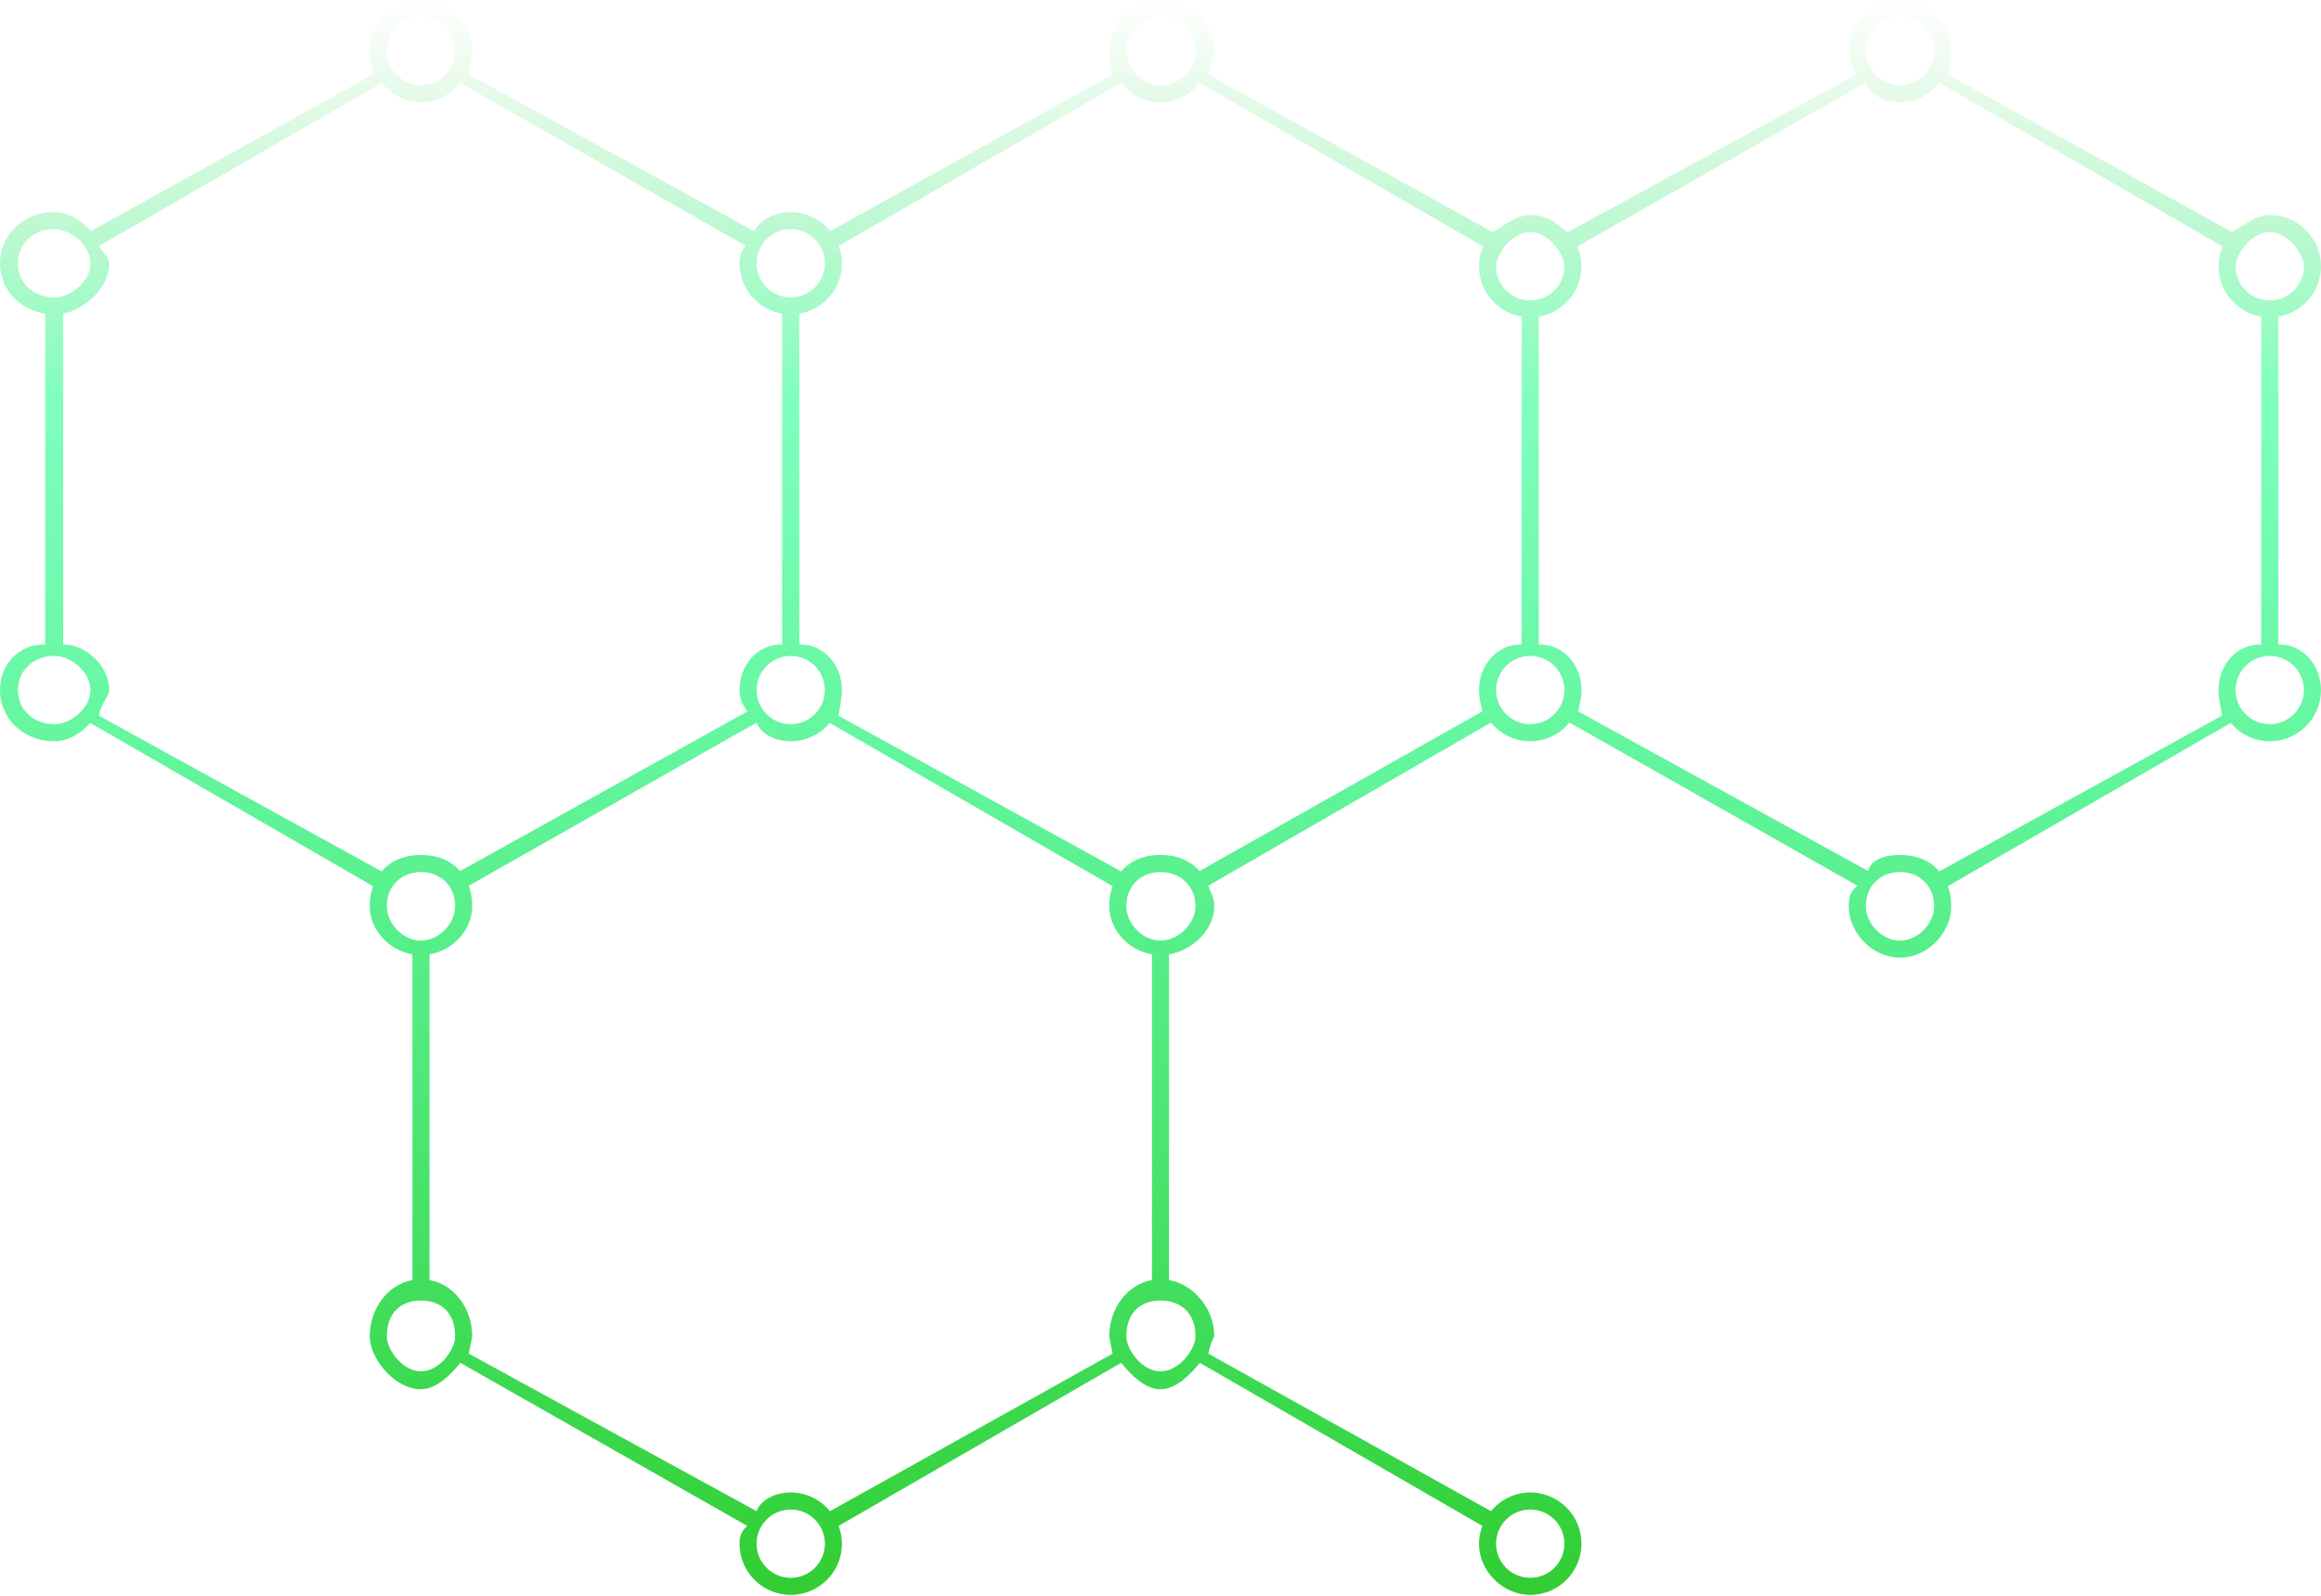
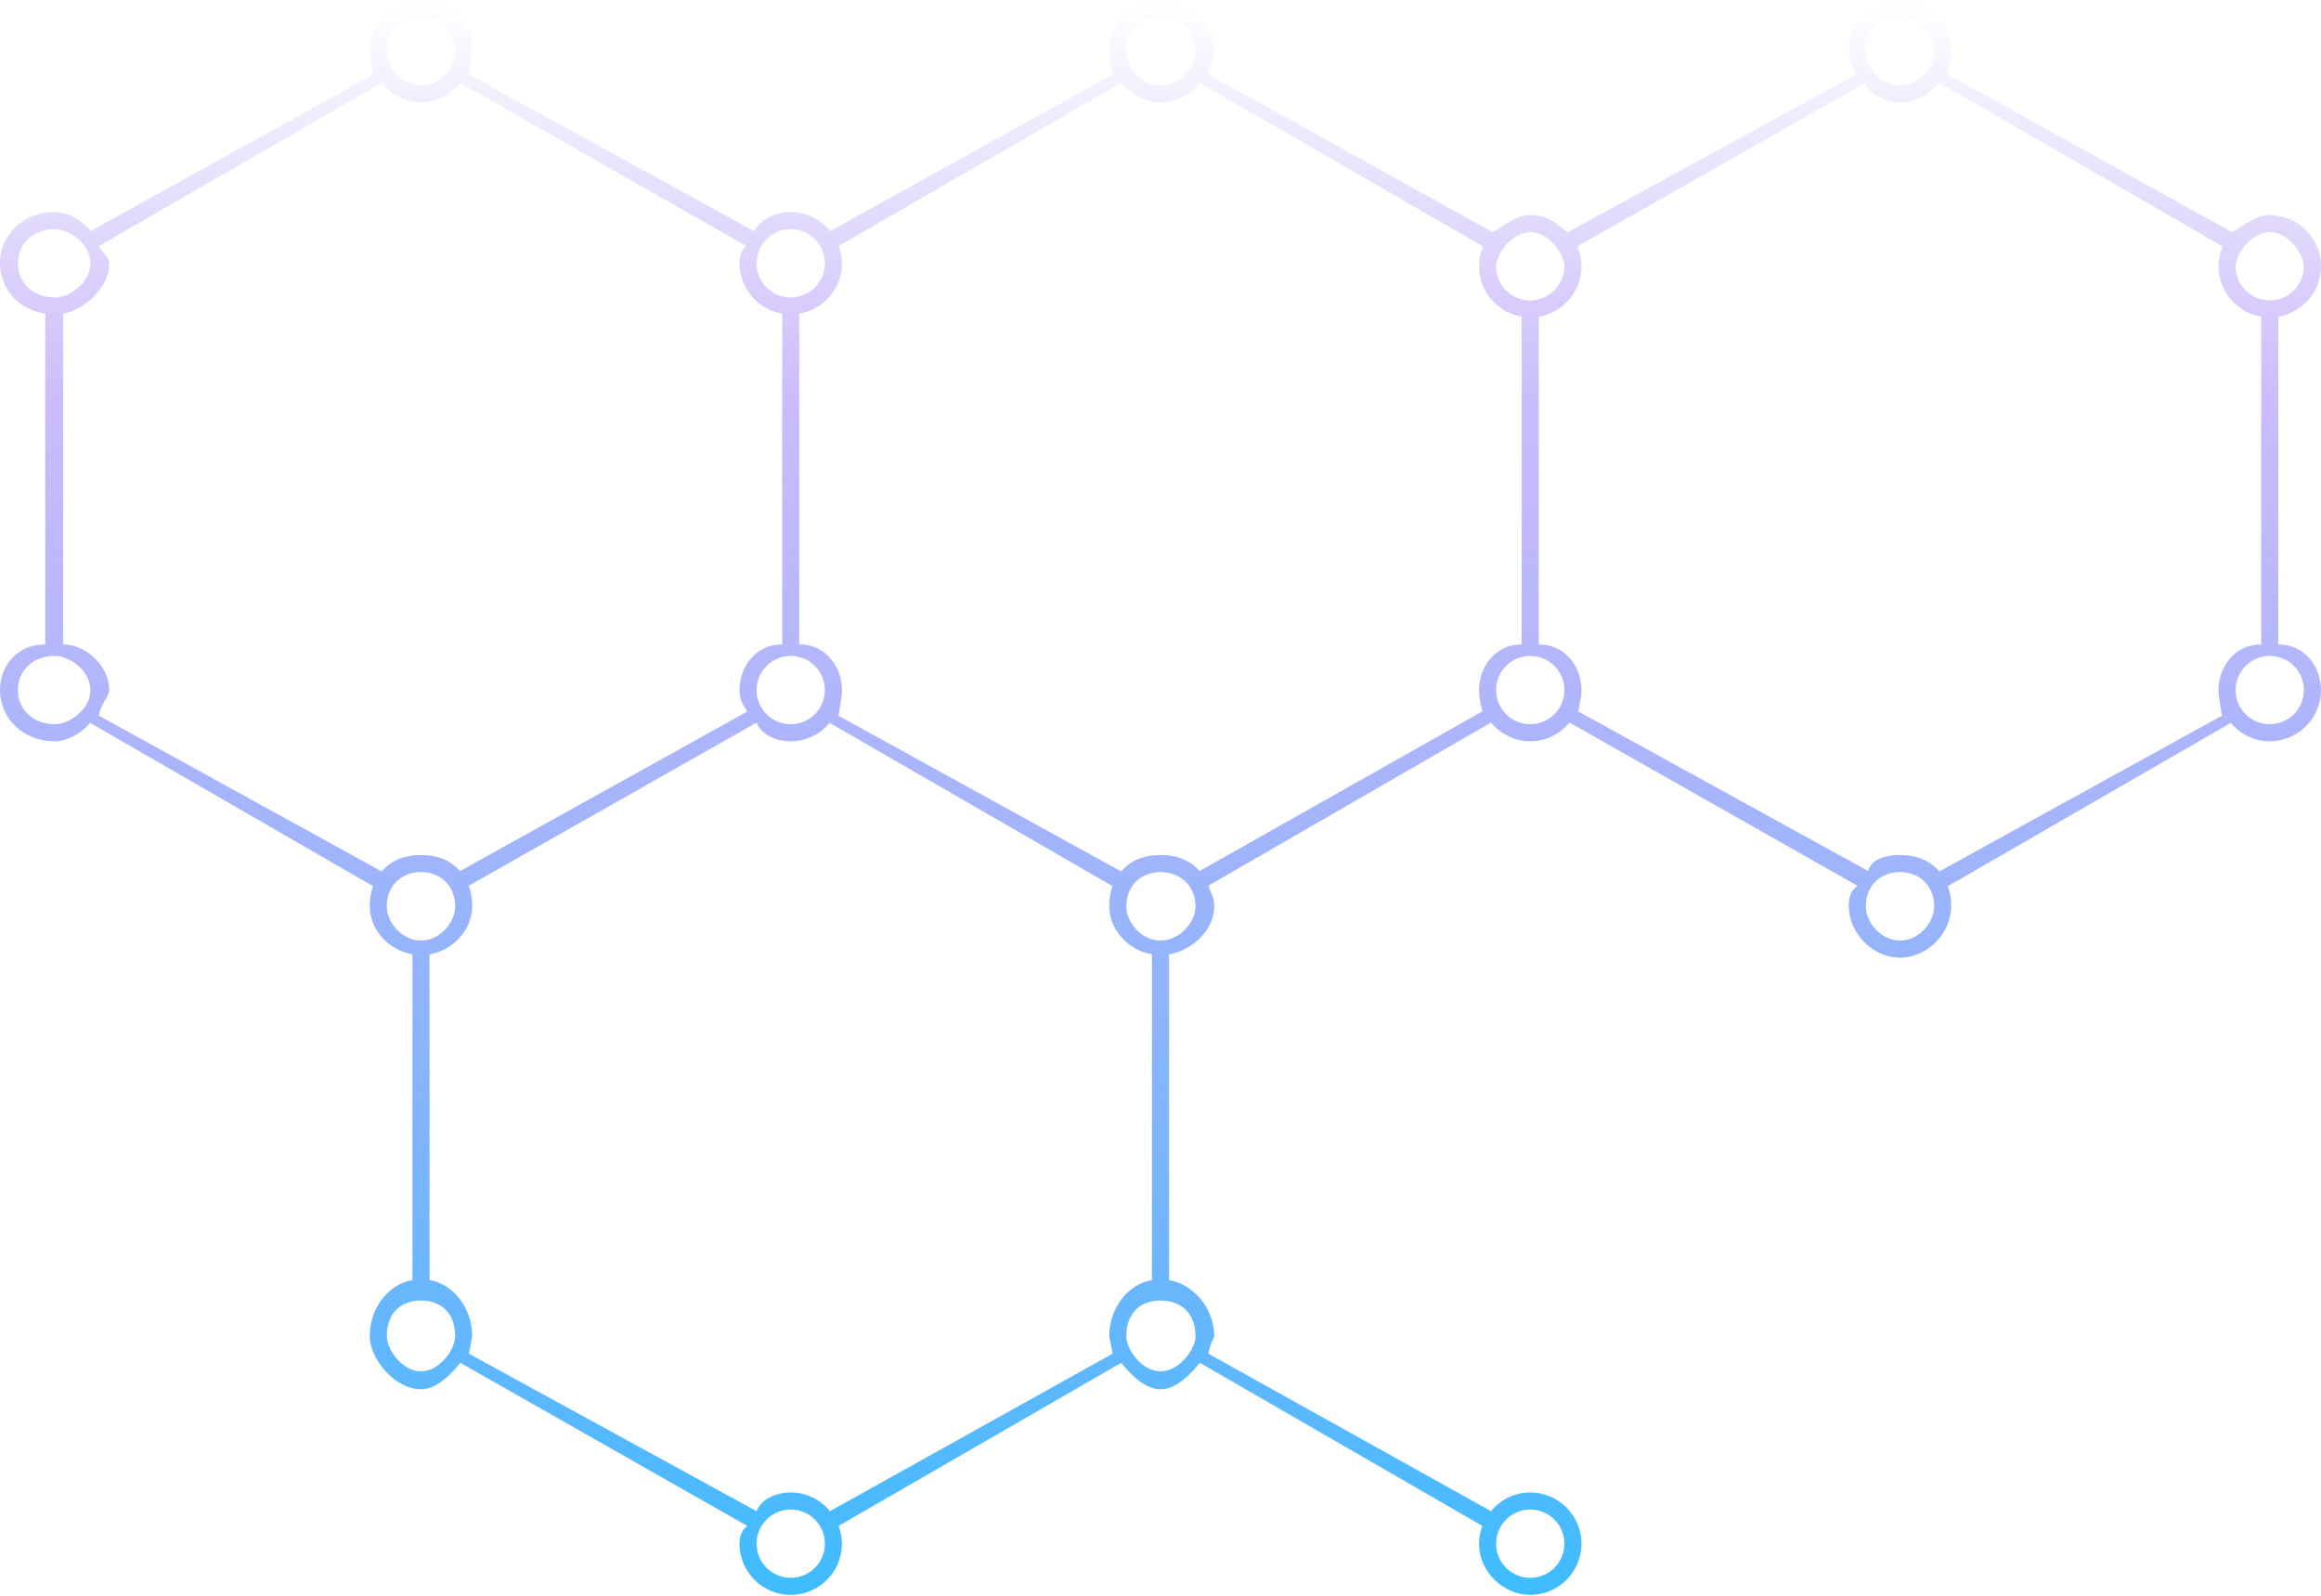
<svg xmlns="http://www.w3.org/2000/svg" width="272" height="187" viewBox="0 0 272 187" fill="none">
  <path d="M266.994 37.102V75.53C269.828 75.443 271.998 77.897 271.998 80.863C271.998 84.173 269.304 86.866 265.994 86.866C264.156 86.866 262.528 86.018 261.426 84.713L228.272 103.847C228.515 104.499 228.666 105.195 228.666 106.2C228.666 109.24 225.973 112.22 222.662 112.22C219.351 112.22 216.658 109.24 216.658 106.2C216.658 105.177 216.813 104.463 217.68 103.798L183.931 84.673C182.829 86.001 181.187 86.866 179.33 86.866C177.473 86.866 175.831 86.001 174.729 84.673L141.593 103.797C141.848 104.462 142.3 105.177 142.3 106.2C142.3 108.898 139.833 111.352 136.999 111.831V150.006C139.833 150.485 142.3 153.3 142.3 156.6C142.3 156.636 141.853 157.326 141.614 158.63L174.731 177.084C175.833 175.757 177.474 174.894 179.33 174.894C182.641 174.894 185.335 177.585 185.335 180.895C185.335 184.205 182.641 186.896 179.33 186.896C176.2 186.896 173.326 184.205 173.326 180.895C173.326 180.16 173.478 179.463 173.721 178.812L140.611 159.703C139.509 161.038 137.862 162.8 135.999 162.8C134.136 162.8 132.49 161.039 131.388 159.704L98.277 178.812C98.52 179.464 98.671 180.16 98.671 180.895C98.671 184.205 95.978 186.896 92.667 186.896C89.356 186.896 86.663 184.205 86.663 180.895C86.663 180.16 86.814 179.464 87.57 178.813L53.946 159.704C52.844 161.039 51.198 162.8 49.335 162.8C46.25 162.8 43.331 159.217 43.331 156.6C43.331 153.3 45.501 150.486 48.334 150.006V111.831C45.501 111.351 43.331 108.898 43.331 106.2C43.331 105.195 43.482 104.499 43.725 103.847L10.571 84.714C9.469 86.018 7.842 86.866 6.4 86.866C2.693 86.866 0 84.173 0 80.865C0 77.897 2.169 75.443 5.3 75.53V36.756C2.169 36.276 0 33.823 0 30.855C0 27.546 2.693 24.853 6.4 24.853C7.877 24.853 9.531 25.733 10.633 27.081L43.725 8.72C43.482 7.331 43.331 6.635 43.331 5.9C43.331 2.591 46.25 0 49.335 0C52.646 0 55.339 2.591 55.339 5.9C55.339 6.635 55.188 7.331 54.945 8.72L88.37 27.081C89.139 25.733 90.794 24.853 92.667 24.853C94.54 24.853 96.195 25.733 97.297 27.081L130.389 8.72C130.146 7.331 129.994 6.635 129.994 5.9C129.994 2.591 132.688 0 135.999 0C139.309 0 142.3 2.591 142.3 5.9C142.3 6.635 141.852 7.331 141.609 8.72L174.895 27.193C175.994 26.68 177.567 25.2 179.33 25.2C181.94 25.2 182.667 26.68 183.766 27.192L217.52 8.72C216.809 7.331 216.658 6.635 216.658 5.9C216.658 2.591 219.351 0 222.662 0C225.973 0 228.666 2.591 228.666 5.9C228.666 6.635 228.515 7.331 228.272 8.72L261.558 27.192C262.657 26.68 264.23 25.2 265.994 25.2C269.304 25.2 271.998 27.892 271.998 31.202C271.998 34.168 269.828 36.623 266.994 37.102ZM179.33 184.897C181.538 184.897 183.333 183.103 183.333 180.895C183.333 178.689 181.538 176.894 179.33 176.894C177.123 176.894 175.328 178.689 175.328 180.895C175.328 183.103 177.123 184.897 179.33 184.897ZM265.994 84.866C268.201 84.866 269.997 83.07 269.997 80.863C269.997 78.657 268.201 76.863 265.994 76.863C263.787 76.863 261.991 78.657 261.991 80.863C261.991 83.07 263.787 84.866 265.994 84.866ZM222.662 110.22C224.869 110.22 226.665 108.138 226.665 106.2C226.665 103.723 224.869 102.19 222.662 102.19C220.455 102.19 218.659 103.723 218.659 106.2C218.659 108.138 220.455 110.22 222.662 110.22ZM179.33 84.866C181.538 84.866 183.333 83.071 183.333 80.865C183.333 78.657 181.538 76.864 179.33 76.864C177.123 76.864 175.327 78.657 175.327 80.865C175.327 83.071 177.123 84.866 179.33 84.866ZM140.1 106.2C140.1 103.723 138.206 102.19 135.999 102.19C133.791 102.19 131.996 103.723 131.996 106.2C131.996 108.138 133.791 110.22 135.999 110.22C138.206 110.22 140.1 108.138 140.1 106.2ZM135.999 160.7C138.206 160.7 140.1 158.114 140.1 156.6C140.1 153.7 138.206 152.4 135.999 152.4C133.791 152.4 131.996 153.7 131.996 156.6C131.996 158.114 133.791 160.7 135.999 160.7ZM92.667 184.897C94.874 184.897 96.67 183.103 96.67 180.895C96.67 178.689 94.874 176.894 92.667 176.894C90.46 176.894 88.664 178.689 88.664 180.895C88.664 183.103 90.46 184.897 92.667 184.897ZM54.95 158.63L88.66 177.085C89.168 175.758 90.81 174.894 92.667 174.894C94.524 174.894 96.166 175.758 97.268 177.085L130.384 158.63C130.145 157.326 129.994 156.636 129.994 156.6C129.994 153.3 132.164 150.486 134.998 150.006V111.831C132.164 111.351 129.994 108.898 129.994 106.2C129.994 105.195 130.146 104.499 130.389 103.847L97.235 84.714C96.132 86.018 94.505 86.866 92.667 86.866C90.811 86.866 89.169 86.001 88.67 84.675L54.93 103.799C55.184 104.463 55.339 105.177 55.339 106.2C55.339 108.898 53.169 111.352 50.336 111.831V150.006C53.169 150.485 55.339 153.3 55.339 156.6C55.339 156.636 55.189 157.326 54.95 158.63ZM96.67 80.865C96.67 78.657 94.874 76.864 92.667 76.864C90.46 76.864 88.664 78.657 88.664 80.865C88.664 83.071 90.46 84.866 92.667 84.866C94.874 84.866 96.67 83.071 96.67 80.865ZM45.332 156.6C45.332 158.114 47.128 160.7 49.335 160.7C51.542 160.7 53.338 158.114 53.338 156.6C53.338 153.7 51.542 152.4 49.335 152.4C47.128 152.4 45.332 153.7 45.332 156.6ZM49.335 110.22C51.542 110.22 53.338 108.138 53.338 106.2C53.338 103.723 51.542 102.19 49.335 102.19C47.128 102.19 45.332 103.723 45.332 106.2C45.332 108.138 47.128 110.22 49.335 110.22ZM2.1 80.865C2.1 83.071 3.796 84.866 6.4 84.866C8.211 84.866 10.6 83.071 10.6 80.865C10.6 78.657 8.211 76.864 6.4 76.864C3.796 76.864 2.1 78.657 2.1 80.865ZM6.4 26.854C3.796 26.854 2.1 28.649 2.1 30.855C2.1 33.062 3.796 34.858 6.4 34.858C8.211 34.858 10.6 33.062 10.6 30.855C10.6 28.649 8.211 26.854 6.4 26.854ZM49.335 1.898C47.128 1.898 45.332 3.693 45.332 5.9C45.332 8.106 47.128 10 49.335 10C51.542 10 53.338 8.106 53.338 5.9C53.338 3.693 51.542 1.898 49.335 1.898ZM87.43 28.817L53.936 9.709C52.834 11.037 51.192 12 49.335 12C47.478 12 45.837 11.037 44.734 9.709L11.627 28.817C11.86 29.456 12.8 30.136 12.8 30.855C12.8 33.823 9.838 36.277 7.4 36.756V75.53C9.838 75.443 12.8 77.897 12.8 80.865C12.8 81.618 11.853 82.332 11.598 83.87L44.734 102.121C45.837 100.793 47.478 100.19 49.335 100.19C51.174 100.19 52.801 100.776 53.903 102.081L87.57 83.38C86.814 82.296 86.663 81.6 86.663 80.865C86.663 77.897 88.833 75.443 91.666 75.53V36.756C88.833 36.276 86.663 33.823 86.663 30.855C86.663 30.136 86.811 29.456 87.43 28.817ZM92.667 26.854C90.46 26.854 88.664 28.649 88.664 30.855C88.664 33.062 90.46 34.858 92.667 34.858C94.874 34.858 96.67 33.062 96.67 30.855C96.67 28.649 94.874 26.854 92.667 26.854ZM135.999 1.898C133.791 1.898 131.996 3.693 131.996 5.9C131.996 8.106 133.791 10 135.999 10C138.206 10 140.1 8.106 140.1 5.9C140.1 3.693 138.206 1.898 135.999 1.898ZM173.798 28.869L140.6 9.709C139.497 11.037 137.856 12 135.999 12C134.142 12 132.5 11.037 131.398 9.709L98.29 28.817C98.523 29.456 98.671 30.136 98.671 30.855C98.671 33.823 96.501 36.277 93.667 36.756V75.53C96.501 75.443 98.671 77.897 98.671 80.865C98.671 81.618 98.516 82.332 98.261 83.87L131.398 102.121C132.5 100.793 134.142 100.19 135.999 100.19C137.836 100.19 139.463 100.776 140.566 102.08L173.72 83.36C173.477 82.295 173.326 81.599 173.326 80.865C173.326 77.897 175.496 75.443 178.329 75.53V37.102C175.496 36.622 173.326 34.168 173.326 31.202C173.326 30.375 173.494 29.587 173.798 28.869ZM179.33 27.2C177.123 27.2 175.328 29.85 175.328 31.202C175.328 33.408 177.123 35.202 179.33 35.202C181.538 35.202 183.333 33.408 183.333 31.202C183.333 29.85 181.538 27.2 179.33 27.2ZM222.662 1.898C220.455 1.898 218.659 3.693 218.659 5.9C218.659 8.106 220.455 10 222.662 10C224.869 10 226.665 8.106 226.665 5.9C226.665 3.693 224.869 1.898 222.662 1.898ZM260.462 28.869L227.263 9.709C226.161 11.037 224.519 12 222.662 12C220.805 12 219.163 11.037 218.61 9.709L184.863 28.869C185.166 29.587 185.335 30.375 185.335 31.202C185.335 34.168 183.165 36.623 180.331 37.102V75.53C183.164 75.443 185.334 77.897 185.334 80.865C185.334 81.599 185.183 82.295 184.94 83.36L218.95 102.08C219.197 100.776 220.824 100.19 222.662 100.19C224.519 100.19 226.161 100.793 227.263 102.121L260.399 83.86C260.145 82.331 259.989 81.617 259.989 80.863C259.989 77.897 262.159 75.443 264.993 75.53V37.102C262.159 36.622 259.989 34.168 259.989 31.202C259.989 30.375 260.158 29.587 260.462 28.869ZM265.994 27.2C263.787 27.2 261.991 29.85 261.991 31.202C261.991 33.408 263.787 35.202 265.994 35.202C268.201 35.202 269.997 33.408 269.997 31.202C269.997 29.85 268.201 27.2 265.994 27.2Z" fill="url(#paint0_linear_663_106)" />
  <defs>
    <linearGradient id="paint0_linear_663_106" x1="0" y1="187" x2="0" y2="0" gradientUnits="userSpaceOnUse">
-       <stop stop-color="#32CD32" />
-       <stop offset="0.75" stop-color="#00FF7F" stop-opacity="0.5" />
-       <stop offset="1" stop-color="#32CD32" stop-opacity="0" />
+       <stop stop-color="#3dbdff" />
+       <stop offset="0.75" stop-color="#9779f7" stop-opacity="0.5" />
+       <stop offset="1" stop-color="#9779f7" stop-opacity="0" />
    </linearGradient>
  </defs>
</svg>
